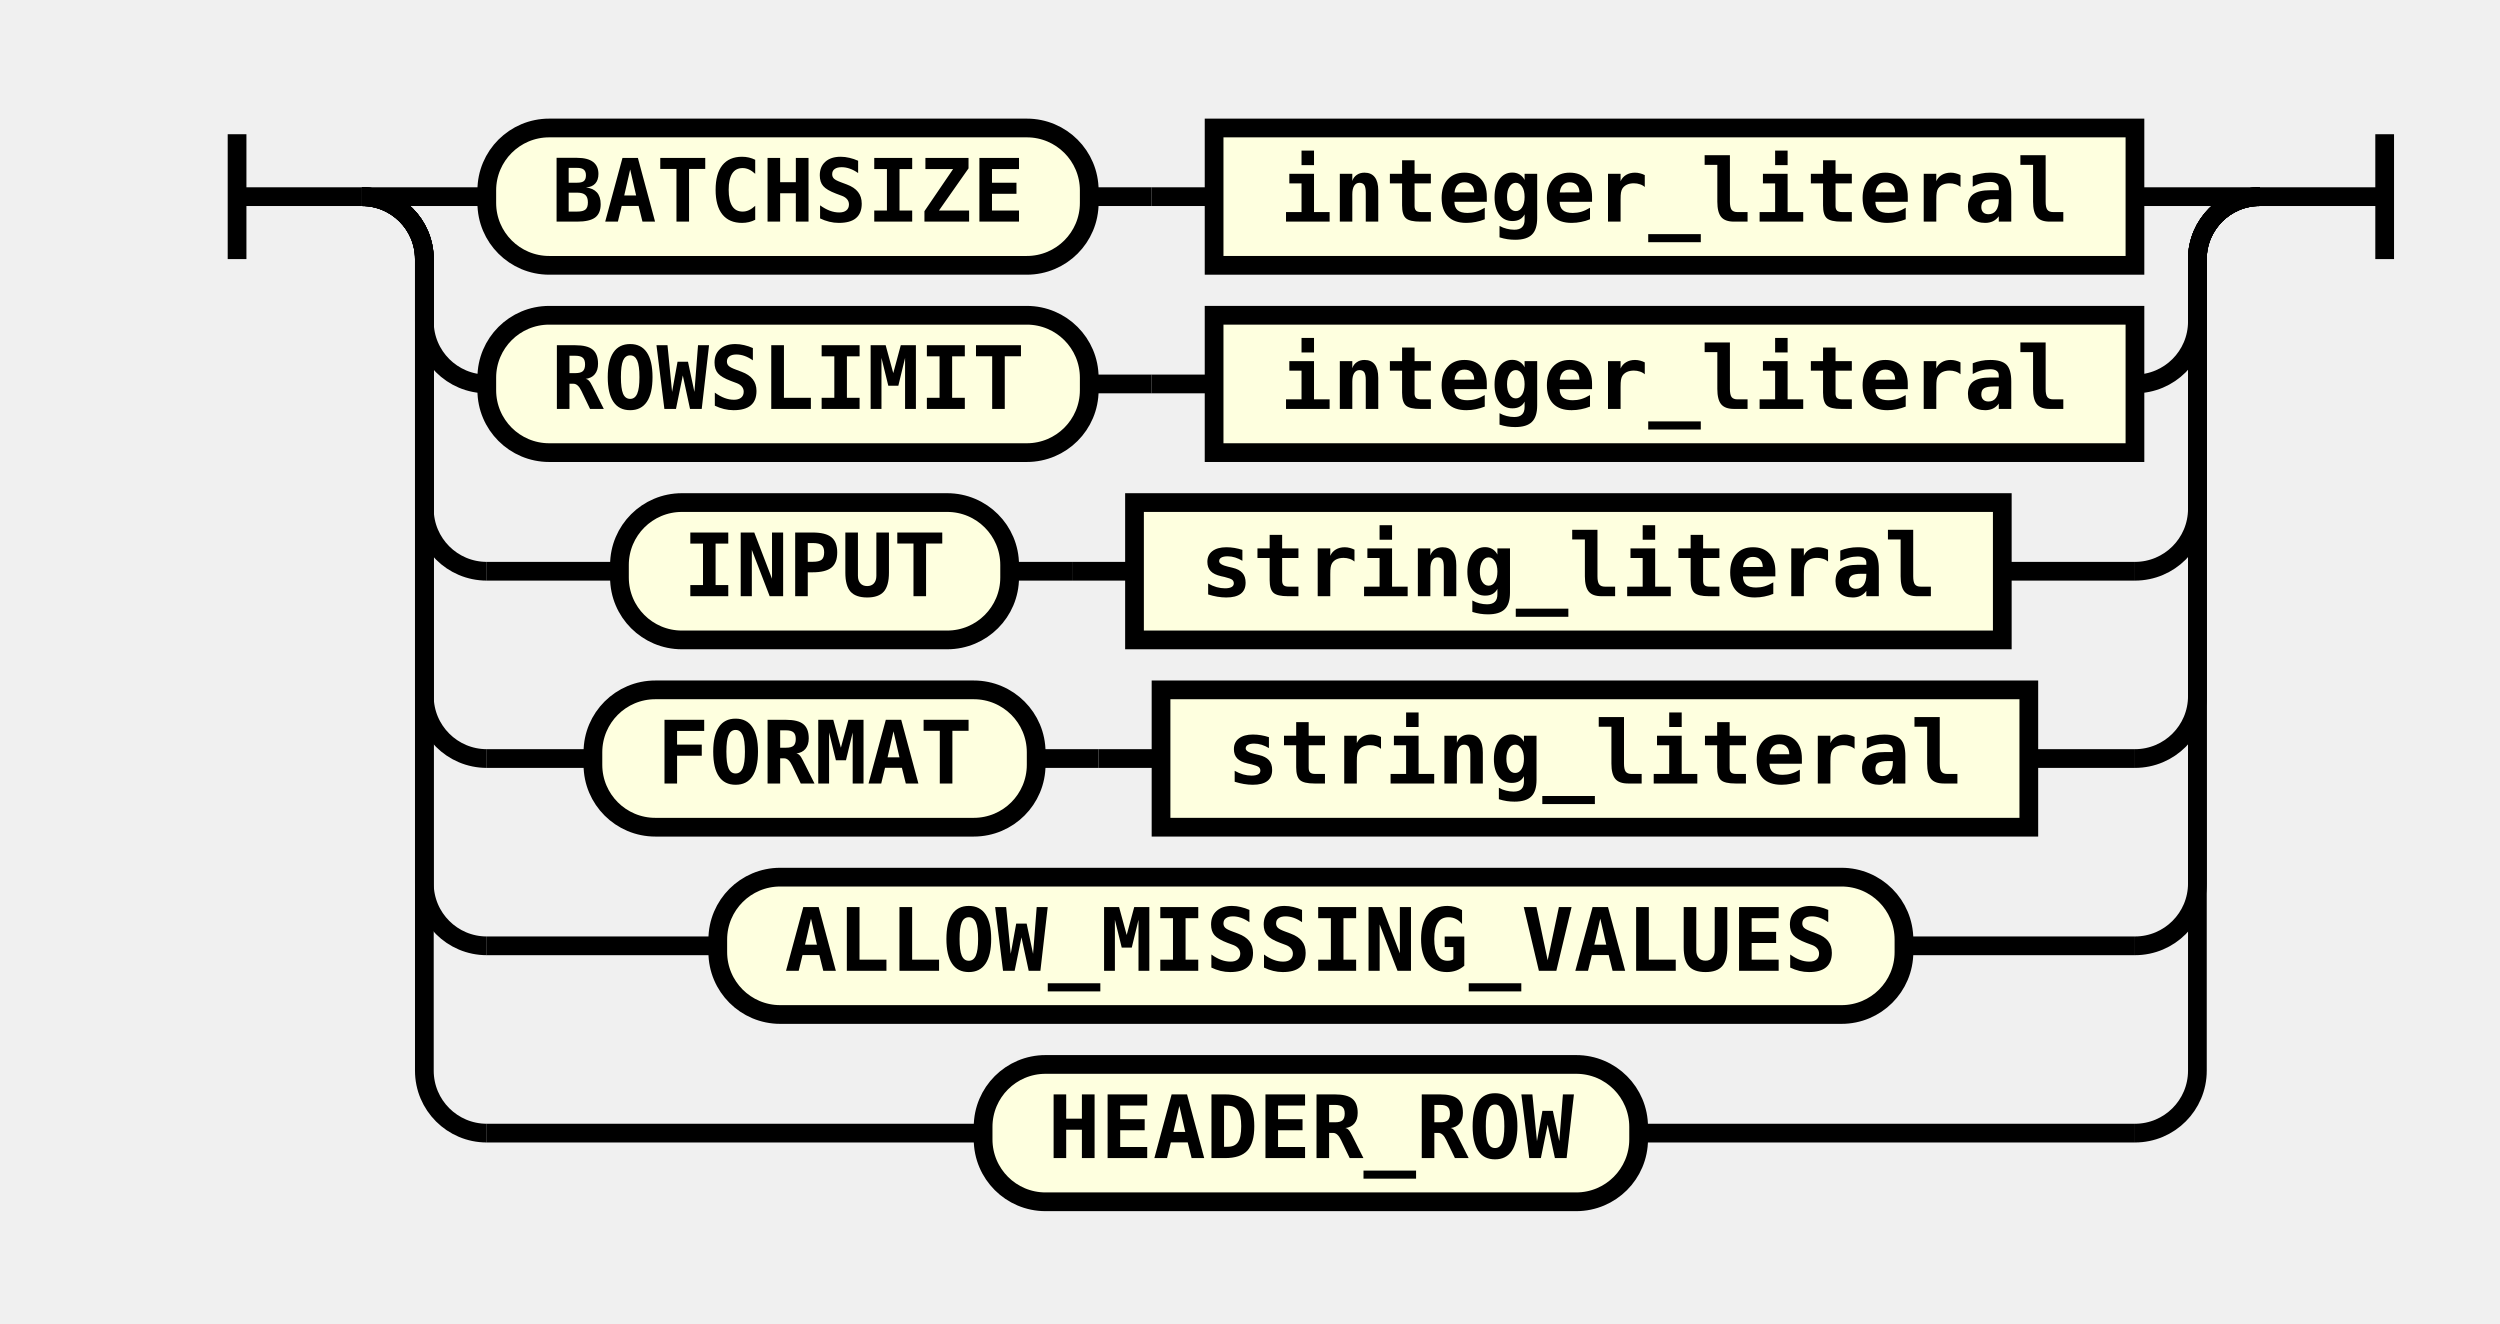
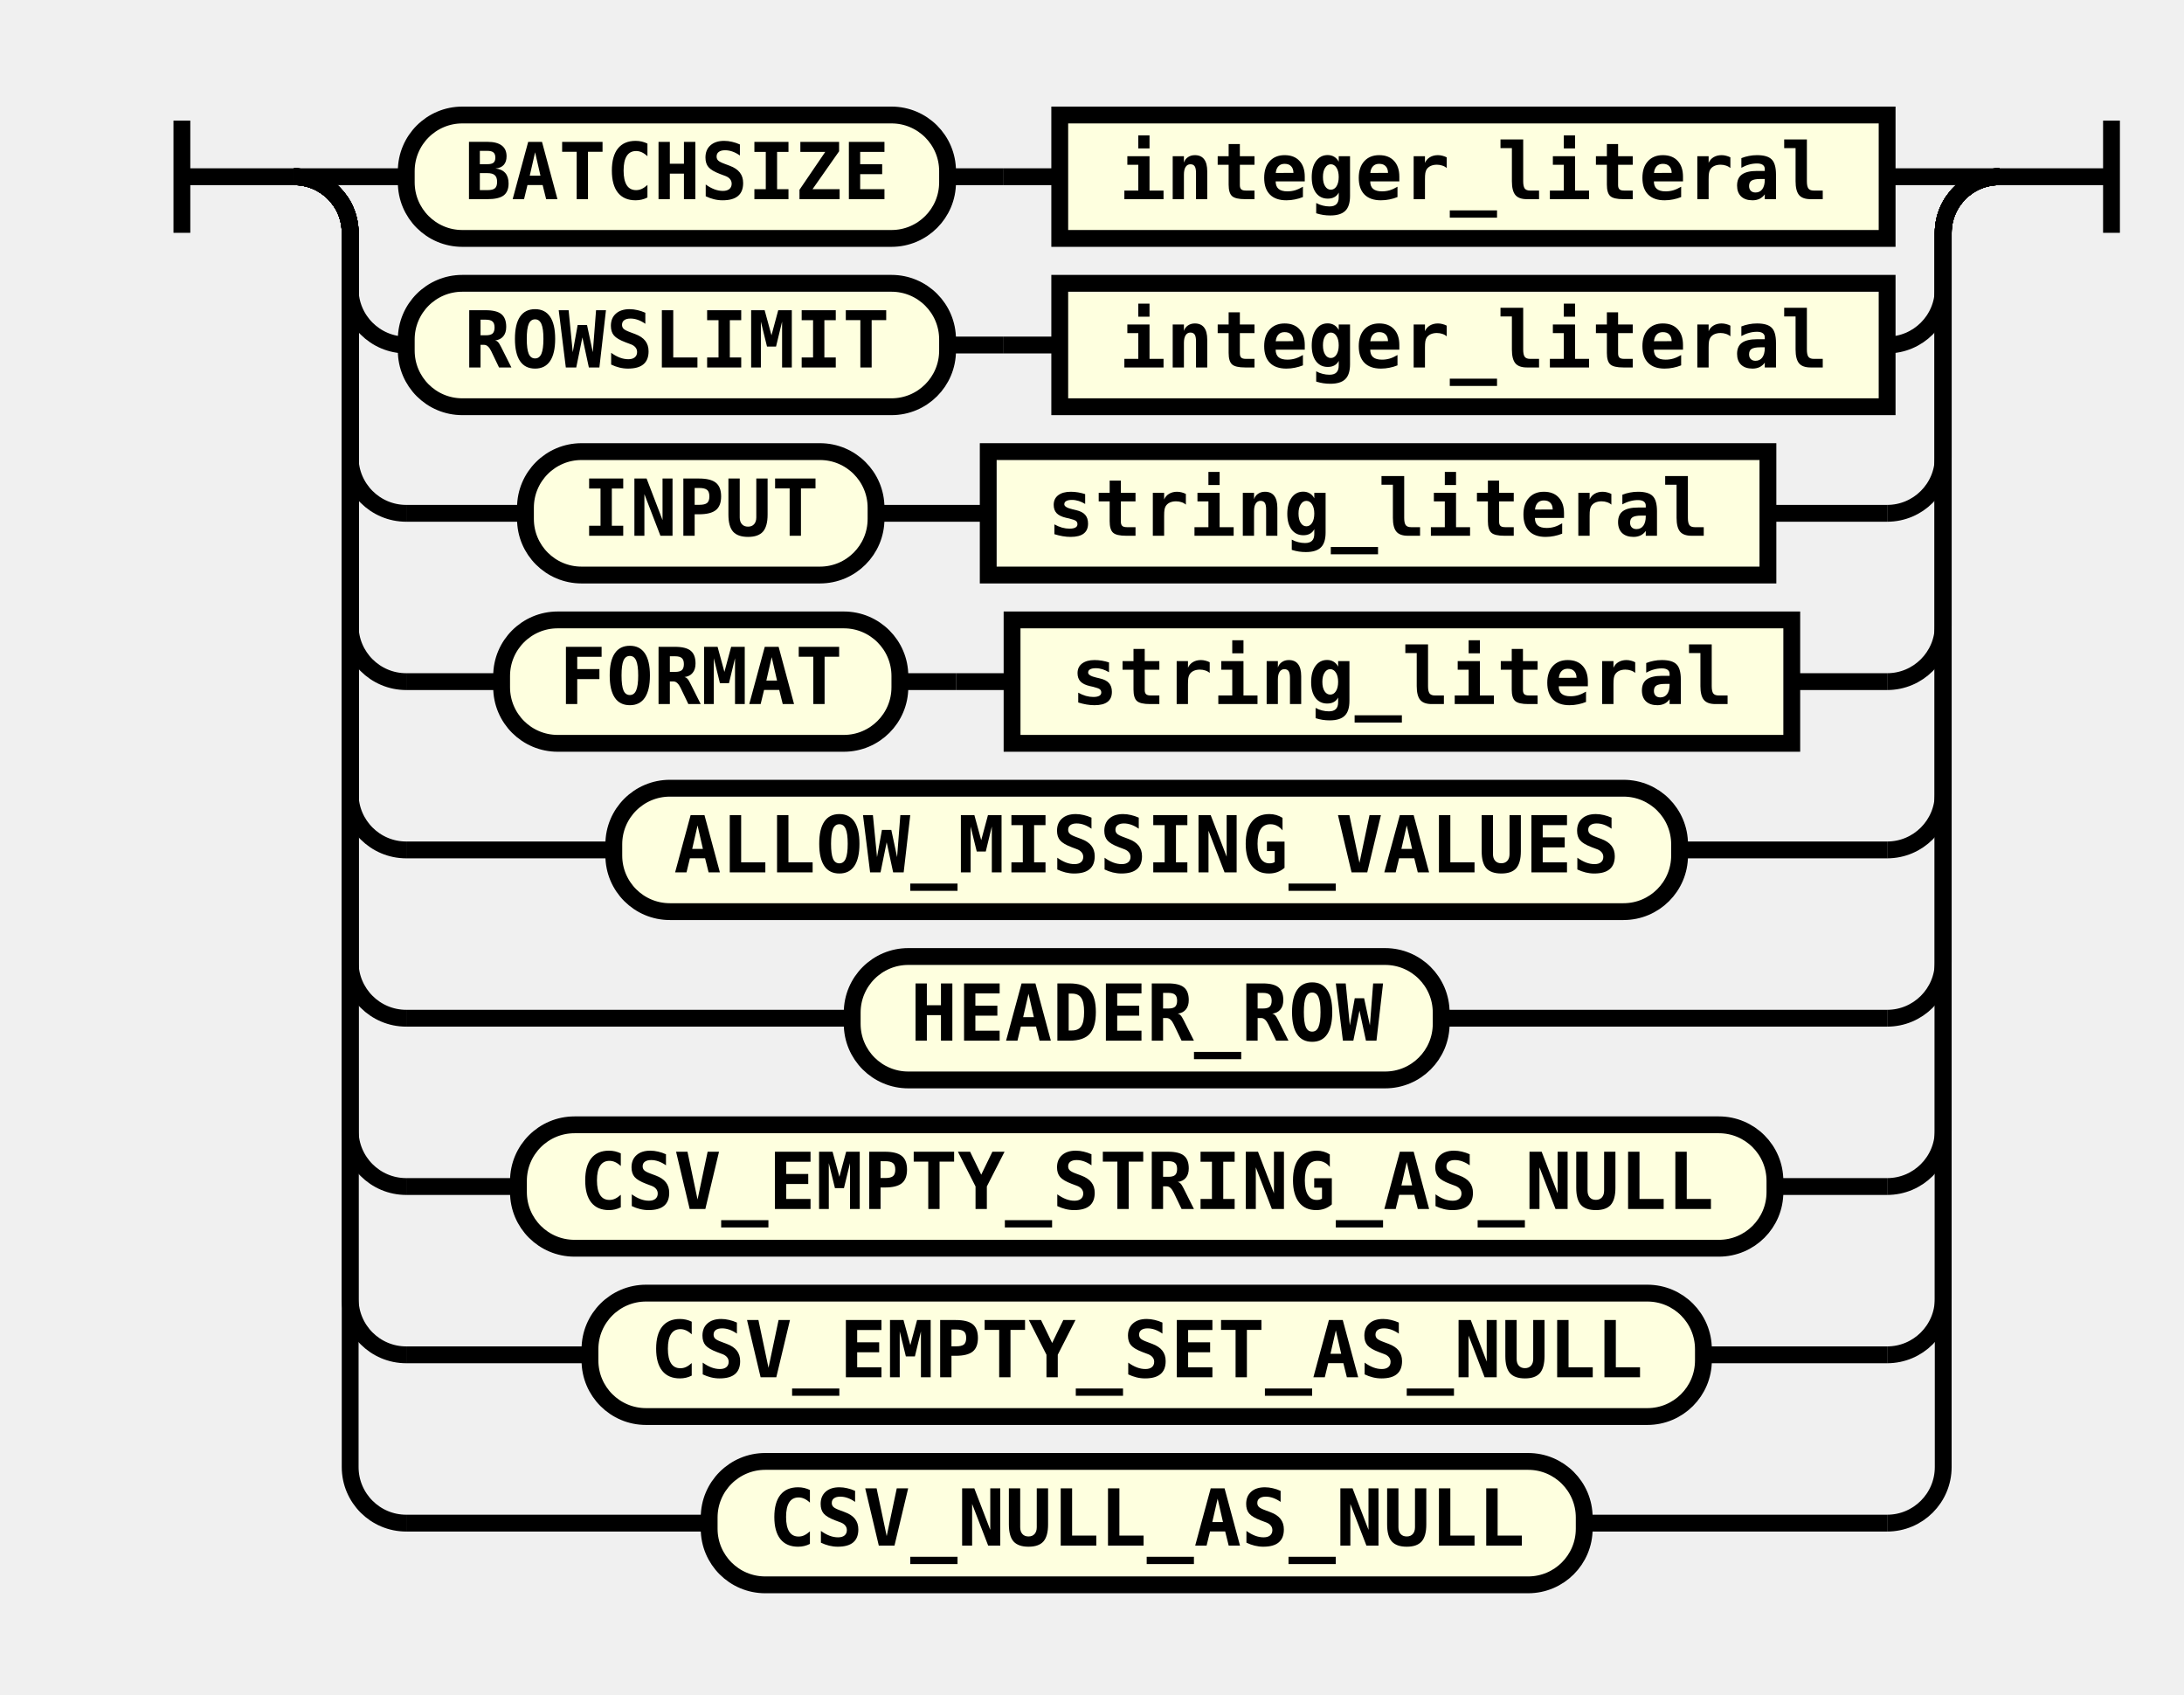
- <svg xmlns="http://www.w3.org/2000/svg" class="railroad-diagram" height="212" viewbox="0 0 384 212" width="384">
+ <svg xmlns="http://www.w3.org/2000/svg" class="railroad-diagram" height="302" viewbox="0 0 384 302" width="384">
  <g transform="translate(.5 .5)">
    <g>
      <path d="M20 21v20m0 -10h20">
   </path>
    </g>
    <g>
      <path d="M40 31h0">
   </path>
      <path d="M344 31h0">
   </path>
      <path d="M40 31h20">
   </path>
      <g>
        <path d="M60 31h0">
    </path>
        <path d="M324 31h0">
    </path>
        <g class="terminal">
          <path d="M60 31h0">
     </path>
          <path d="M156.5 31h0">
     </path>
          <rect height="22" rx="10" ry="10" width="96.5" x="60" y="20">
     </rect>
          <text x="108.25" y="35">
      BATCHSIZE
     </text>
        </g>
        <path d="M156.5 31h10">
    </path>
        <path d="M166.5 31h10">
    </path>
        <g class="non-terminal">
          <path d="M176.5 31h0">
     </path>
          <path d="M324 31h0">
     </path>
          <rect height="22" width="147.5" x="176.5" y="20">
     </rect>
          <a>
            <text x="250.25" y="35">
       integer_literal
      </text>
          </a>
        </g>
      </g>
      <path d="M324 31h20">
   </path>
      <path d="M40 31a10 10 0 0 1 10 10v10a10 10 0 0 0 10 10">
   </path>
      <g>
        <path d="M60 61h0">
    </path>
        <path d="M324 61h0">
    </path>
        <g class="terminal">
          <path d="M60 61h0">
     </path>
          <path d="M156.5 61h0">
     </path>
          <rect height="22" rx="10" ry="10" width="96.5" x="60" y="50">
     </rect>
          <text x="108.25" y="65">
      ROWSLIMIT
     </text>
        </g>
        <path d="M156.5 61h10">
    </path>
        <path d="M166.5 61h10">
    </path>
        <g class="non-terminal">
          <path d="M176.5 61h0">
     </path>
          <path d="M324 61h0">
     </path>
          <rect height="22" width="147.5" x="176.5" y="50">
     </rect>
          <a>
            <text x="250.25" y="65">
       integer_literal
      </text>
          </a>
        </g>
      </g>
      <path d="M324 61a10 10 0 0 0 10 -10v-10a10 10 0 0 1 10 -10">
   </path>
      <path d="M40 31a10 10 0 0 1 10 10v40a10 10 0 0 0 10 10">
   </path>
      <g>
        <path d="M60 91h21.25">
    </path>
        <path d="M302.75 91h21.25">
    </path>
        <g class="terminal">
          <path d="M81.25 91h0">
     </path>
          <path d="M143.75 91h0">
     </path>
          <rect height="22" rx="10" ry="10" width="62.5" x="81.25" y="80">
     </rect>
          <text x="112.5" y="95">
      INPUT
     </text>
        </g>
        <path d="M143.75 91h10">
    </path>
        <path d="M153.75 91h10">
    </path>
        <g class="non-terminal">
          <path d="M163.75 91h0">
     </path>
          <path d="M302.75 91h0">
     </path>
          <rect height="22" width="139" x="163.75" y="80">
     </rect>
          <a>
            <text x="233.25" y="95">
       string_literal
      </text>
          </a>
        </g>
      </g>
      <path d="M324 91a10 10 0 0 0 10 -10v-40a10 10 0 0 1 10 -10">
   </path>
      <path d="M40 31a10 10 0 0 1 10 10v70a10 10 0 0 0 10 10">
   </path>
      <g>
        <path d="M60 121h17">
    </path>
        <path d="M307 121h17">
    </path>
        <g class="terminal">
          <path d="M77 121h0">
     </path>
          <path d="M148 121h0">
     </path>
          <rect height="22" rx="10" ry="10" width="71" x="77" y="110">
     </rect>
          <text x="112.5" y="125">
      FORMAT
     </text>
        </g>
        <path d="M148 121h10">
    </path>
        <path d="M158 121h10">
    </path>
        <g class="non-terminal">
          <path d="M168 121h0">
     </path>
          <path d="M307 121h0">
     </path>
          <rect height="22" width="139" x="168" y="110">
     </rect>
          <a>
            <text x="237.5" y="125">
       string_literal
      </text>
          </a>
        </g>
      </g>
      <path d="M324 121a10 10 0 0 0 10 -10v-70a10 10 0 0 1 10 -10">
   </path>
      <path d="M40 31a10 10 0 0 1 10 10v100a10 10 0 0 0 10 10">
   </path>
      <g class="terminal">
        <path d="M60 151h37">
    </path>
        <path d="M287 151h37">
    </path>
        <rect height="22" rx="10" ry="10" width="190" x="97" y="140">
    </rect>
        <text x="192" y="155">
     ALLOW_MISSING_VALUES
    </text>
      </g>
      <path d="M324 151a10 10 0 0 0 10 -10v-100a10 10 0 0 1 10 -10">
   </path>
      <path d="M40 31a10 10 0 0 1 10 10v130a10 10 0 0 0 10 10">
   </path>
      <g class="terminal">
        <path d="M60 181h79.5">
    </path>
        <path d="M244.5 181h79.5">
    </path>
        <rect height="22" rx="10" ry="10" width="105" x="139.5" y="170">
    </rect>
        <text x="192" y="185">
     HEADER_ROW
    </text>
      </g>
      <path d="M324 181a10 10 0 0 0 10 -10v-130a10 10 0 0 1 10 -10">
+    </path>
+       <path d="M40 31a10 10 0 0 1 10 10v160a10 10 0 0 0 10 10">
+    </path>
+       <g class="terminal">
+         <path d="M60 211h20">
+     </path>
+         <path d="M304 211h20">
+     </path>
+         <rect height="22" rx="10" ry="10" width="224" x="80" y="200">
+     </rect>
+         <text x="192" y="215">
+      CSV_EMPTY_STRING_AS_NULL
+     </text>
+       </g>
+       <path d="M324 211a10 10 0 0 0 10 -10v-160a10 10 0 0 1 10 -10">
+    </path>
+       <path d="M40 31a10 10 0 0 1 10 10v190a10 10 0 0 0 10 10">
+    </path>
+       <g class="terminal">
+         <path d="M60 241h32.75">
+     </path>
+         <path d="M291.25 241h32.75">
+     </path>
+         <rect height="22" rx="10" ry="10" width="198.5" x="92.75" y="230">
+     </rect>
+         <text x="192" y="245">
+      CSV_EMPTY_SET_AS_NULL
+     </text>
+       </g>
+       <path d="M324 241a10 10 0 0 0 10 -10v-190a10 10 0 0 1 10 -10">
+    </path>
+       <path d="M40 31a10 10 0 0 1 10 10v220a10 10 0 0 0 10 10">
+    </path>
+       <g class="terminal">
+         <path d="M60 271h54">
+     </path>
+         <path d="M270 271h54">
+     </path>
+         <rect height="22" rx="10" ry="10" width="156" x="114" y="260">
+     </rect>
+         <text x="192" y="275">
+      CSV_NULL_AS_NULL
+     </text>
+       </g>
+       <path d="M324 271a10 10 0 0 0 10 -10v-220a10 10 0 0 1 10 -10">
   </path>
    </g>
    <path d="M 344 31 h 20 m 0 -10 v 20">
  </path>
  </g>
  <style>
  svg {
    width: 100%;
}

path {
    stroke-width: 3;
    stroke: black;
    fill: rgba(0,0,0,0);
}
text {
    font: bold 14px monospace;
    text-anchor: middle;
    fill: black;
}
text.diagram-text {
    font-size: 12px;
}
text.diagram-arrow {
    font-size: 16px;
}
text.label {
    text-anchor: start;
}
text.comment {
    font: italic 12px monospace;
}
g.special-sequence rect {
    fill: #ffe79a;
    stroke: black;
}
g.special-sequence text {
    font-style: italic;
}
rect {
    stroke-width: 3;
}
rect.group-box {
    stroke: gray;
    stroke-dasharray: 10 5;
    fill: none;
}
g.non-terminal rect {
    fill: #feffdf;
    stroke: black;
}
g.terminal rect {
    fill: #feffdf;
    stroke: black;
}
path.diagram-text {
    stroke-width: 3;
    stroke: black;
    fill: white;
    cursor: help;
}
g.diagram-text:hover path.diagram-text {
    fill: #eee;
}
 </style>
</svg>
